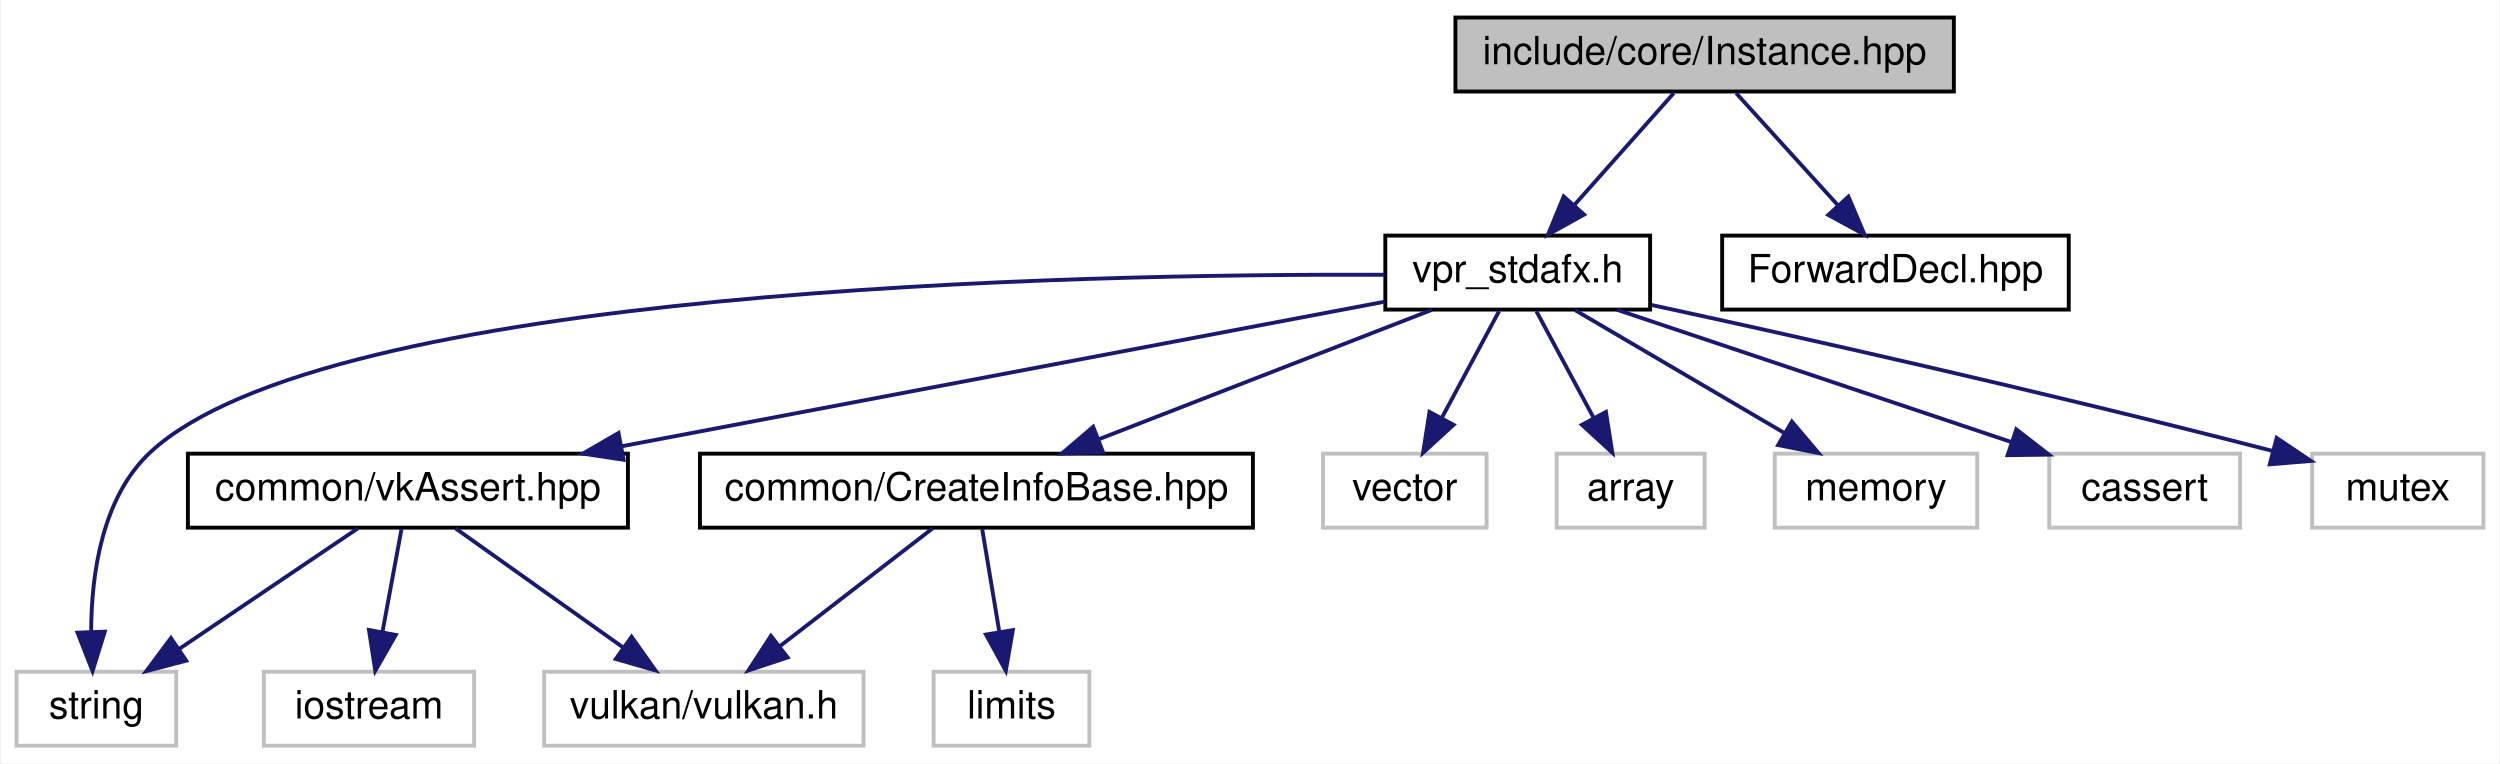
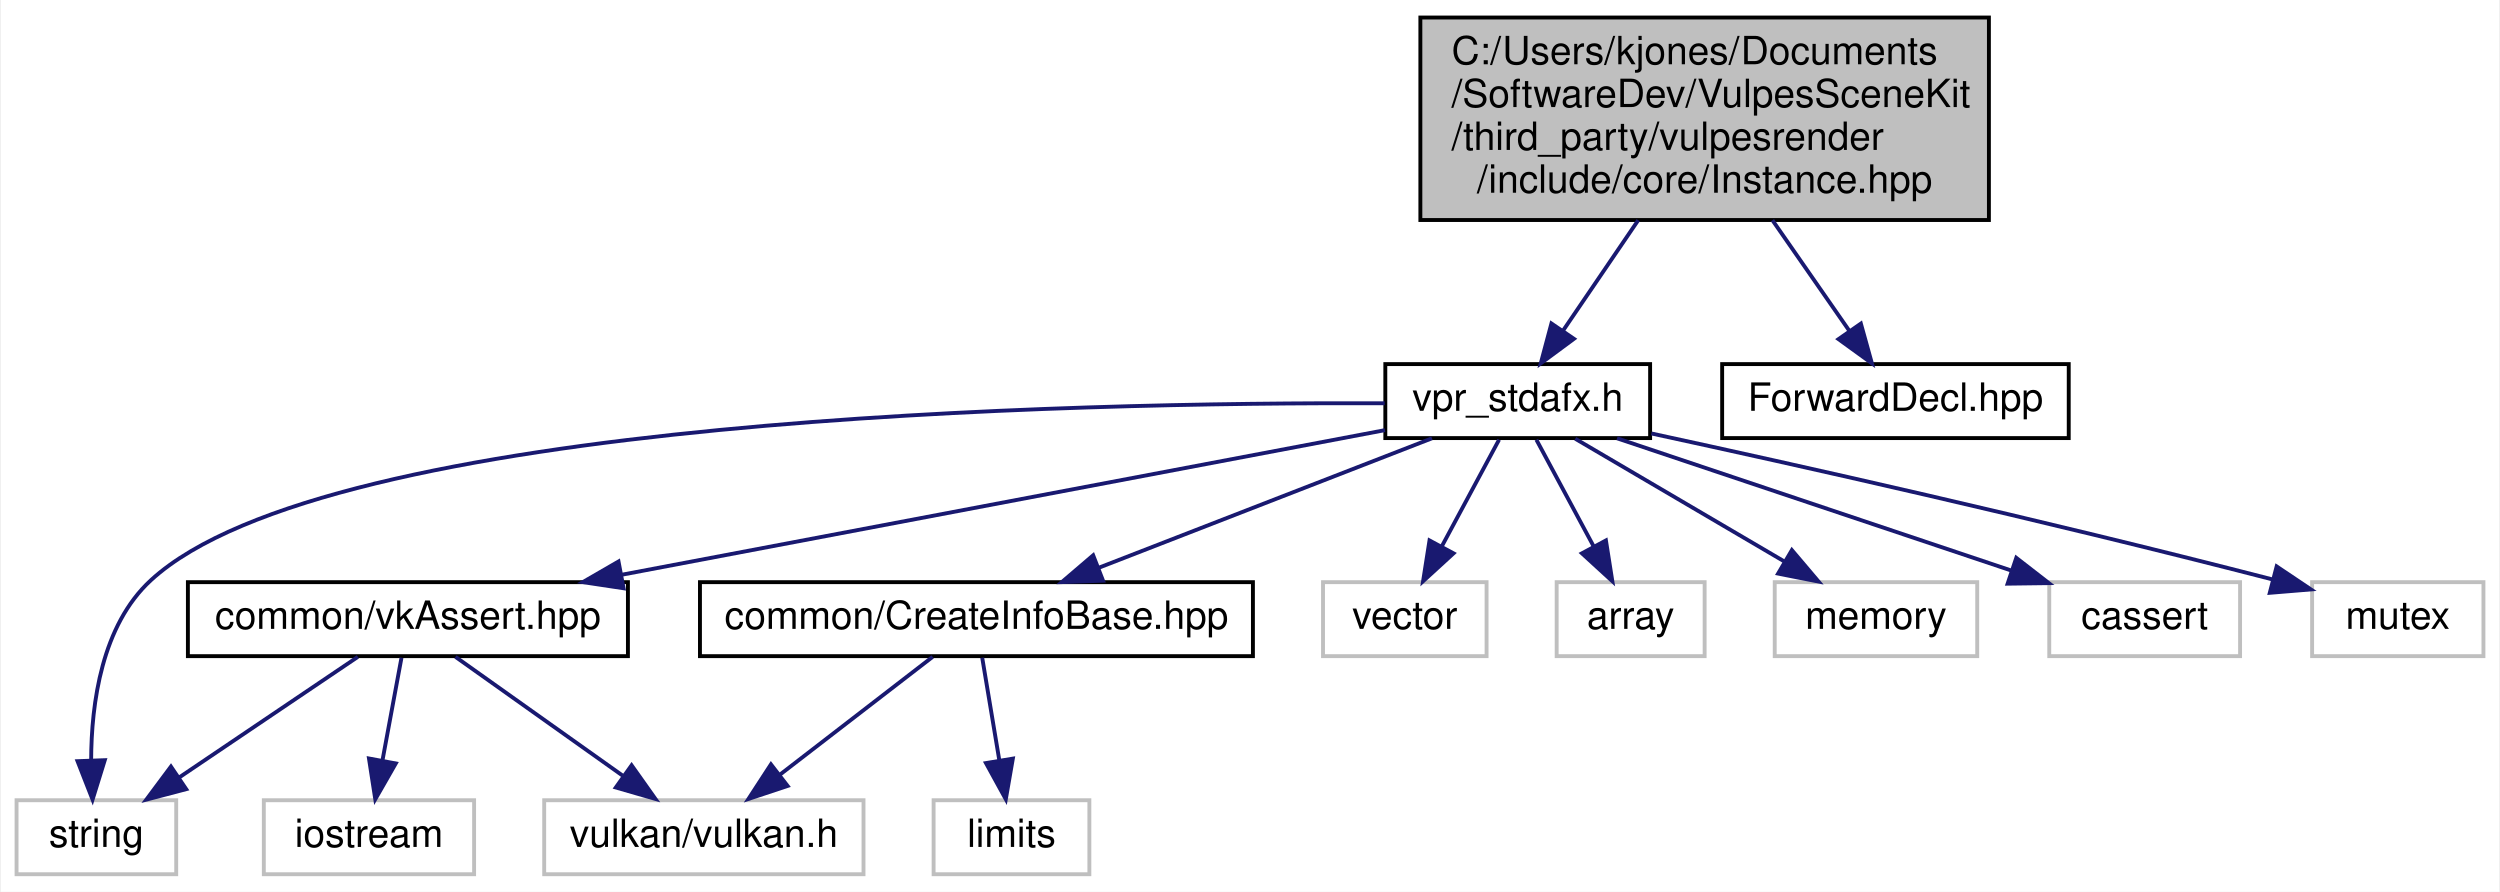
- <svg xmlns="http://www.w3.org/2000/svg" xmlns:xlink="http://www.w3.org/1999/xlink" width="642pt" height="196pt" viewBox="0.00 0.00 641.50 196.00">
-   <g id="graph0" class="graph" transform="scale(1 1) rotate(0) translate(4 192)">
-     <polygon fill="white" stroke="none" points="-4,4 -4,-192 637.5,-192 637.5,4 -4,4" />
+ <svg xmlns="http://www.w3.org/2000/svg" xmlns:xlink="http://www.w3.org/1999/xlink" width="642pt" height="229pt" viewBox="0.00 0.00 641.50 229.00">
+   <g id="graph0" class="graph" transform="scale(1 1) rotate(0) translate(4 225)">
+     <polygon fill="white" stroke="none" points="-4,4 -4,-225 637.5,-225 637.5,4 -4,4" />
    <g id="node1" class="node">
-       <polygon fill="#bfbfbf" stroke="black" points="369.5,-168.5 369.5,-187.5 497.5,-187.5 497.5,-168.5 369.5,-168.5" />
-       <text text-anchor="middle" x="433.5" y="-175.5" font-family="Helvetica,sans-Serif" font-size="10.00">include/core/Instance.hpp</text>
+       <polygon fill="#bfbfbf" stroke="black" points="360.5,-168.5 360.5,-220.5 506.5,-220.5 506.5,-168.5 360.5,-168.5" />
+       <text text-anchor="start" x="368.5" y="-208.5" font-family="Helvetica,sans-Serif" font-size="10.00">C:/Users/kjones/Documents</text>
+       <text text-anchor="start" x="368.5" y="-197.5" font-family="Helvetica,sans-Serif" font-size="10.00">/SoftwareDev/VulpesSceneKit</text>
+       <text text-anchor="start" x="368.5" y="-186.5" font-family="Helvetica,sans-Serif" font-size="10.00">/third_party/vulpesrender</text>
+       <text text-anchor="middle" x="433.5" y="-175.5" font-family="Helvetica,sans-Serif" font-size="10.00">/include/core/Instance.hpp</text>
    </g>
    <g id="node2" class="node">
      <g id="a_node2">
        <a xlink:href="vpr__stdafx_8h.html" target="_top" xlink:title="vpr_stdafx.h">
          <polygon fill="white" stroke="black" points="351.5,-112.5 351.5,-131.5 419.5,-131.5 419.5,-112.5 351.5,-112.5" />
          <text text-anchor="middle" x="385.5" y="-119.5" font-family="Helvetica,sans-Serif" font-size="10.00">vpr_stdafx.h</text>
        </a>
      </g>
    </g>
    <g id="edge1" class="edge">
-       <path fill="none" stroke="midnightblue" d="M425.574,-168.083C418.654,-160.298 408.435,-148.801 400.048,-139.367" />
-       <polygon fill="midnightblue" stroke="midnightblue" points="402.538,-136.9 393.279,-131.751 397.306,-141.55 402.538,-136.9" />
+       <path fill="none" stroke="midnightblue" d="M416.442,-168.446C410.03,-159.029 402.896,-148.55 397.094,-140.029" />
+       <polygon fill="midnightblue" stroke="midnightblue" points="399.941,-137.992 391.42,-131.695 394.155,-141.931 399.941,-137.992" />
    </g>
    <g id="node14" class="node">
      <g id="a_node14">
        <a xlink:href="_forward_decl_8hpp.html" target="_top" xlink:title="ForwardDecl.hpp">
          <polygon fill="white" stroke="black" points="438,-112.5 438,-131.5 527,-131.5 527,-112.5 438,-112.5" />
          <text text-anchor="middle" x="482.5" y="-119.5" font-family="Helvetica,sans-Serif" font-size="10.00">ForwardDecl.hpp</text>
        </a>
      </g>
    </g>
    <g id="edge15" class="edge">
-       <path fill="none" stroke="midnightblue" d="M441.591,-168.083C448.655,-160.298 459.088,-148.801 467.649,-139.367" />
-       <polygon fill="midnightblue" stroke="midnightblue" points="470.431,-141.509 474.559,-131.751 465.247,-136.805 470.431,-141.509" />
+       <path fill="none" stroke="midnightblue" d="M450.914,-168.446C457.459,-159.029 464.742,-148.55 470.664,-140.029" />
+       <polygon fill="midnightblue" stroke="midnightblue" points="473.623,-141.904 476.456,-131.695 467.875,-137.909 473.623,-141.904" />
    </g>
    <g id="node3" class="node">
      <polygon fill="white" stroke="#bfbfbf" points="0,-0.5 0,-19.5 41,-19.5 41,-0.5 0,-0.5" />
      <text text-anchor="middle" x="20.5" y="-7.5" font-family="Helvetica,sans-Serif" font-size="10.00">string</text>
    </g>
    <g id="edge2" class="edge">
      <path fill="none" stroke="midnightblue" d="M351.335,-121.442C272.316,-121.729 80.193,-117.981 34.5,-76 21.901,-64.424 19.198,-44.464 19.155,-29.708" />
      <polygon fill="midnightblue" stroke="midnightblue" points="22.655,-29.785 19.521,-19.664 15.659,-29.529 22.655,-29.785" />
    </g>
    <g id="node4" class="node">
      <polygon fill="white" stroke="#bfbfbf" points="335.5,-56.5 335.5,-75.5 377.5,-75.5 377.5,-56.5 335.5,-56.5" />
      <text text-anchor="middle" x="356.5" y="-63.5" font-family="Helvetica,sans-Serif" font-size="10.00">vector</text>
    </g>
    <g id="edge3" class="edge">
      <path fill="none" stroke="midnightblue" d="M380.711,-112.083C376.742,-104.691 370.975,-93.953 366.065,-84.811" />
      <polygon fill="midnightblue" stroke="midnightblue" points="369.014,-82.905 361.2,-75.751 362.847,-86.217 369.014,-82.905" />
    </g>
    <g id="node5" class="node">
      <polygon fill="white" stroke="#bfbfbf" points="395.5,-56.5 395.5,-75.5 433.5,-75.5 433.5,-56.5 395.5,-56.5" />
      <text text-anchor="middle" x="414.5" y="-63.5" font-family="Helvetica,sans-Serif" font-size="10.00">array</text>
    </g>
    <g id="edge4" class="edge">
      <path fill="none" stroke="midnightblue" d="M390.289,-112.083C394.258,-104.691 400.025,-93.953 404.935,-84.811" />
      <polygon fill="midnightblue" stroke="midnightblue" points="408.153,-86.217 409.8,-75.751 401.986,-82.905 408.153,-86.217" />
    </g>
    <g id="node6" class="node">
      <polygon fill="white" stroke="#bfbfbf" points="451.5,-56.5 451.5,-75.5 503.5,-75.5 503.5,-56.5 451.5,-56.5" />
      <text text-anchor="middle" x="477.5" y="-63.5" font-family="Helvetica,sans-Serif" font-size="10.00">memory</text>
    </g>
    <g id="edge5" class="edge">
      <path fill="none" stroke="midnightblue" d="M400.281,-112.324C414.767,-103.822 437.073,-90.729 453.993,-80.797" />
      <polygon fill="midnightblue" stroke="midnightblue" points="455.903,-83.735 462.755,-75.654 452.359,-77.698 455.903,-83.735" />
    </g>
    <g id="node7" class="node">
      <polygon fill="white" stroke="#bfbfbf" points="522,-56.5 522,-75.5 571,-75.5 571,-56.5 522,-56.5" />
      <text text-anchor="middle" x="546.5" y="-63.5" font-family="Helvetica,sans-Serif" font-size="10.00">cassert</text>
    </g>
    <g id="edge6" class="edge">
      <path fill="none" stroke="midnightblue" d="M411.011,-112.444C438.335,-103.279 481.85,-88.684 512.167,-78.515" />
      <polygon fill="midnightblue" stroke="midnightblue" points="513.532,-81.749 521.9,-75.251 511.306,-75.112 513.532,-81.749" />
    </g>
    <g id="node8" class="node">
      <polygon fill="white" stroke="#bfbfbf" points="589.5,-56.5 589.5,-75.5 633.5,-75.5 633.5,-56.5 589.5,-56.5" />
      <text text-anchor="middle" x="611.5" y="-63.5" font-family="Helvetica,sans-Serif" font-size="10.00">mutex</text>
    </g>
    <g id="edge7" class="edge">
      <path fill="none" stroke="midnightblue" d="M419.81,-113.689C456.886,-105.656 517.918,-92.046 579.334,-76.2" />
      <polygon fill="midnightblue" stroke="midnightblue" points="580.392,-79.541 589.19,-73.638 578.631,-72.766 580.392,-79.541" />
    </g>
    <g id="node9" class="node">
      <g id="a_node9">
        <a xlink:href="_create_info_base_8hpp.html" target="_top" xlink:title="common/CreateInfoBase.hpp">
          <polygon fill="white" stroke="black" points="175.5,-56.5 175.5,-75.5 317.5,-75.5 317.5,-56.5 175.5,-56.5" />
          <text text-anchor="middle" x="246.5" y="-63.5" font-family="Helvetica,sans-Serif" font-size="10.00">common/CreateInfoBase.hpp</text>
        </a>
      </g>
    </g>
    <g id="edge8" class="edge">
      <path fill="none" stroke="midnightblue" d="M363.475,-112.444C340.396,-103.478 303.938,-89.314 277.859,-79.183" />
      <polygon fill="midnightblue" stroke="midnightblue" points="279.011,-75.875 268.422,-75.516 276.476,-82.4 279.011,-75.875" />
    </g>
    <g id="node12" class="node">
      <g id="a_node12">
        <a xlink:href="vk_assert_8hpp.html" target="_top" xlink:title="common/vkAssert.hpp">
          <polygon fill="white" stroke="black" points="44,-56.5 44,-75.5 157,-75.5 157,-56.5 44,-56.5" />
          <text text-anchor="middle" x="100.5" y="-63.5" font-family="Helvetica,sans-Serif" font-size="10.00">common/vkAssert.hpp</text>
        </a>
      </g>
    </g>
    <g id="edge11" class="edge">
      <path fill="none" stroke="midnightblue" d="M351.405,-114.54C302.901,-105.35 213.444,-88.4 155.493,-77.42" />
      <polygon fill="midnightblue" stroke="midnightblue" points="155.888,-73.932 145.411,-75.51 154.585,-80.81 155.888,-73.932" />
    </g>
    <g id="node10" class="node">
      <polygon fill="white" stroke="#bfbfbf" points="235.5,-0.5 235.5,-19.5 275.5,-19.5 275.5,-0.5 235.5,-0.5" />
      <text text-anchor="middle" x="255.5" y="-7.5" font-family="Helvetica,sans-Serif" font-size="10.00">limits</text>
    </g>
    <g id="edge9" class="edge">
      <path fill="none" stroke="midnightblue" d="M247.986,-56.083C249.179,-48.927 250.894,-38.635 252.385,-29.691" />
      <polygon fill="midnightblue" stroke="midnightblue" points="255.85,-30.19 254.041,-19.751 248.945,-29.04 255.85,-30.19" />
    </g>
    <g id="node11" class="node">
      <polygon fill="white" stroke="#bfbfbf" points="135.5,-0.5 135.5,-19.5 217.5,-19.5 217.5,-0.5 135.5,-0.5" />
      <text text-anchor="middle" x="176.5" y="-7.5" font-family="Helvetica,sans-Serif" font-size="10.00">vulkan/vulkan.h</text>
    </g>
    <g id="edge10" class="edge">
      <path fill="none" stroke="midnightblue" d="M235.253,-56.324C224.703,-48.185 208.699,-35.84 196.058,-26.087" />
      <polygon fill="midnightblue" stroke="midnightblue" points="198.007,-23.171 187.951,-19.834 193.731,-28.713 198.007,-23.171" />
    </g>
    <g id="edge13" class="edge">
      <path fill="none" stroke="midnightblue" d="M87.647,-56.324C75.284,-47.979 56.37,-35.212 41.763,-25.352" />
      <polygon fill="midnightblue" stroke="midnightblue" points="43.568,-22.348 33.322,-19.654 39.652,-28.15 43.568,-22.348" />
    </g>
    <g id="edge14" class="edge">
      <path fill="none" stroke="midnightblue" d="M112.711,-56.324C124.276,-48.107 141.875,-35.602 155.661,-25.807" />
      <polygon fill="midnightblue" stroke="midnightblue" points="157.943,-28.479 164.067,-19.834 153.888,-22.773 157.943,-28.479" />
    </g>
    <g id="node13" class="node">
      <polygon fill="white" stroke="#bfbfbf" points="63.5,-0.5 63.5,-19.5 117.5,-19.5 117.5,-0.5 63.5,-0.5" />
      <text text-anchor="middle" x="90.5" y="-7.5" font-family="Helvetica,sans-Serif" font-size="10.00">iostream</text>
    </g>
    <g id="edge12" class="edge">
      <path fill="none" stroke="midnightblue" d="M98.849,-56.083C97.524,-48.927 95.618,-38.635 93.961,-29.691" />
      <polygon fill="midnightblue" stroke="midnightblue" points="97.383,-28.947 92.121,-19.751 90.5,-30.221 97.383,-28.947" />
    </g>
  </g>
</svg>
